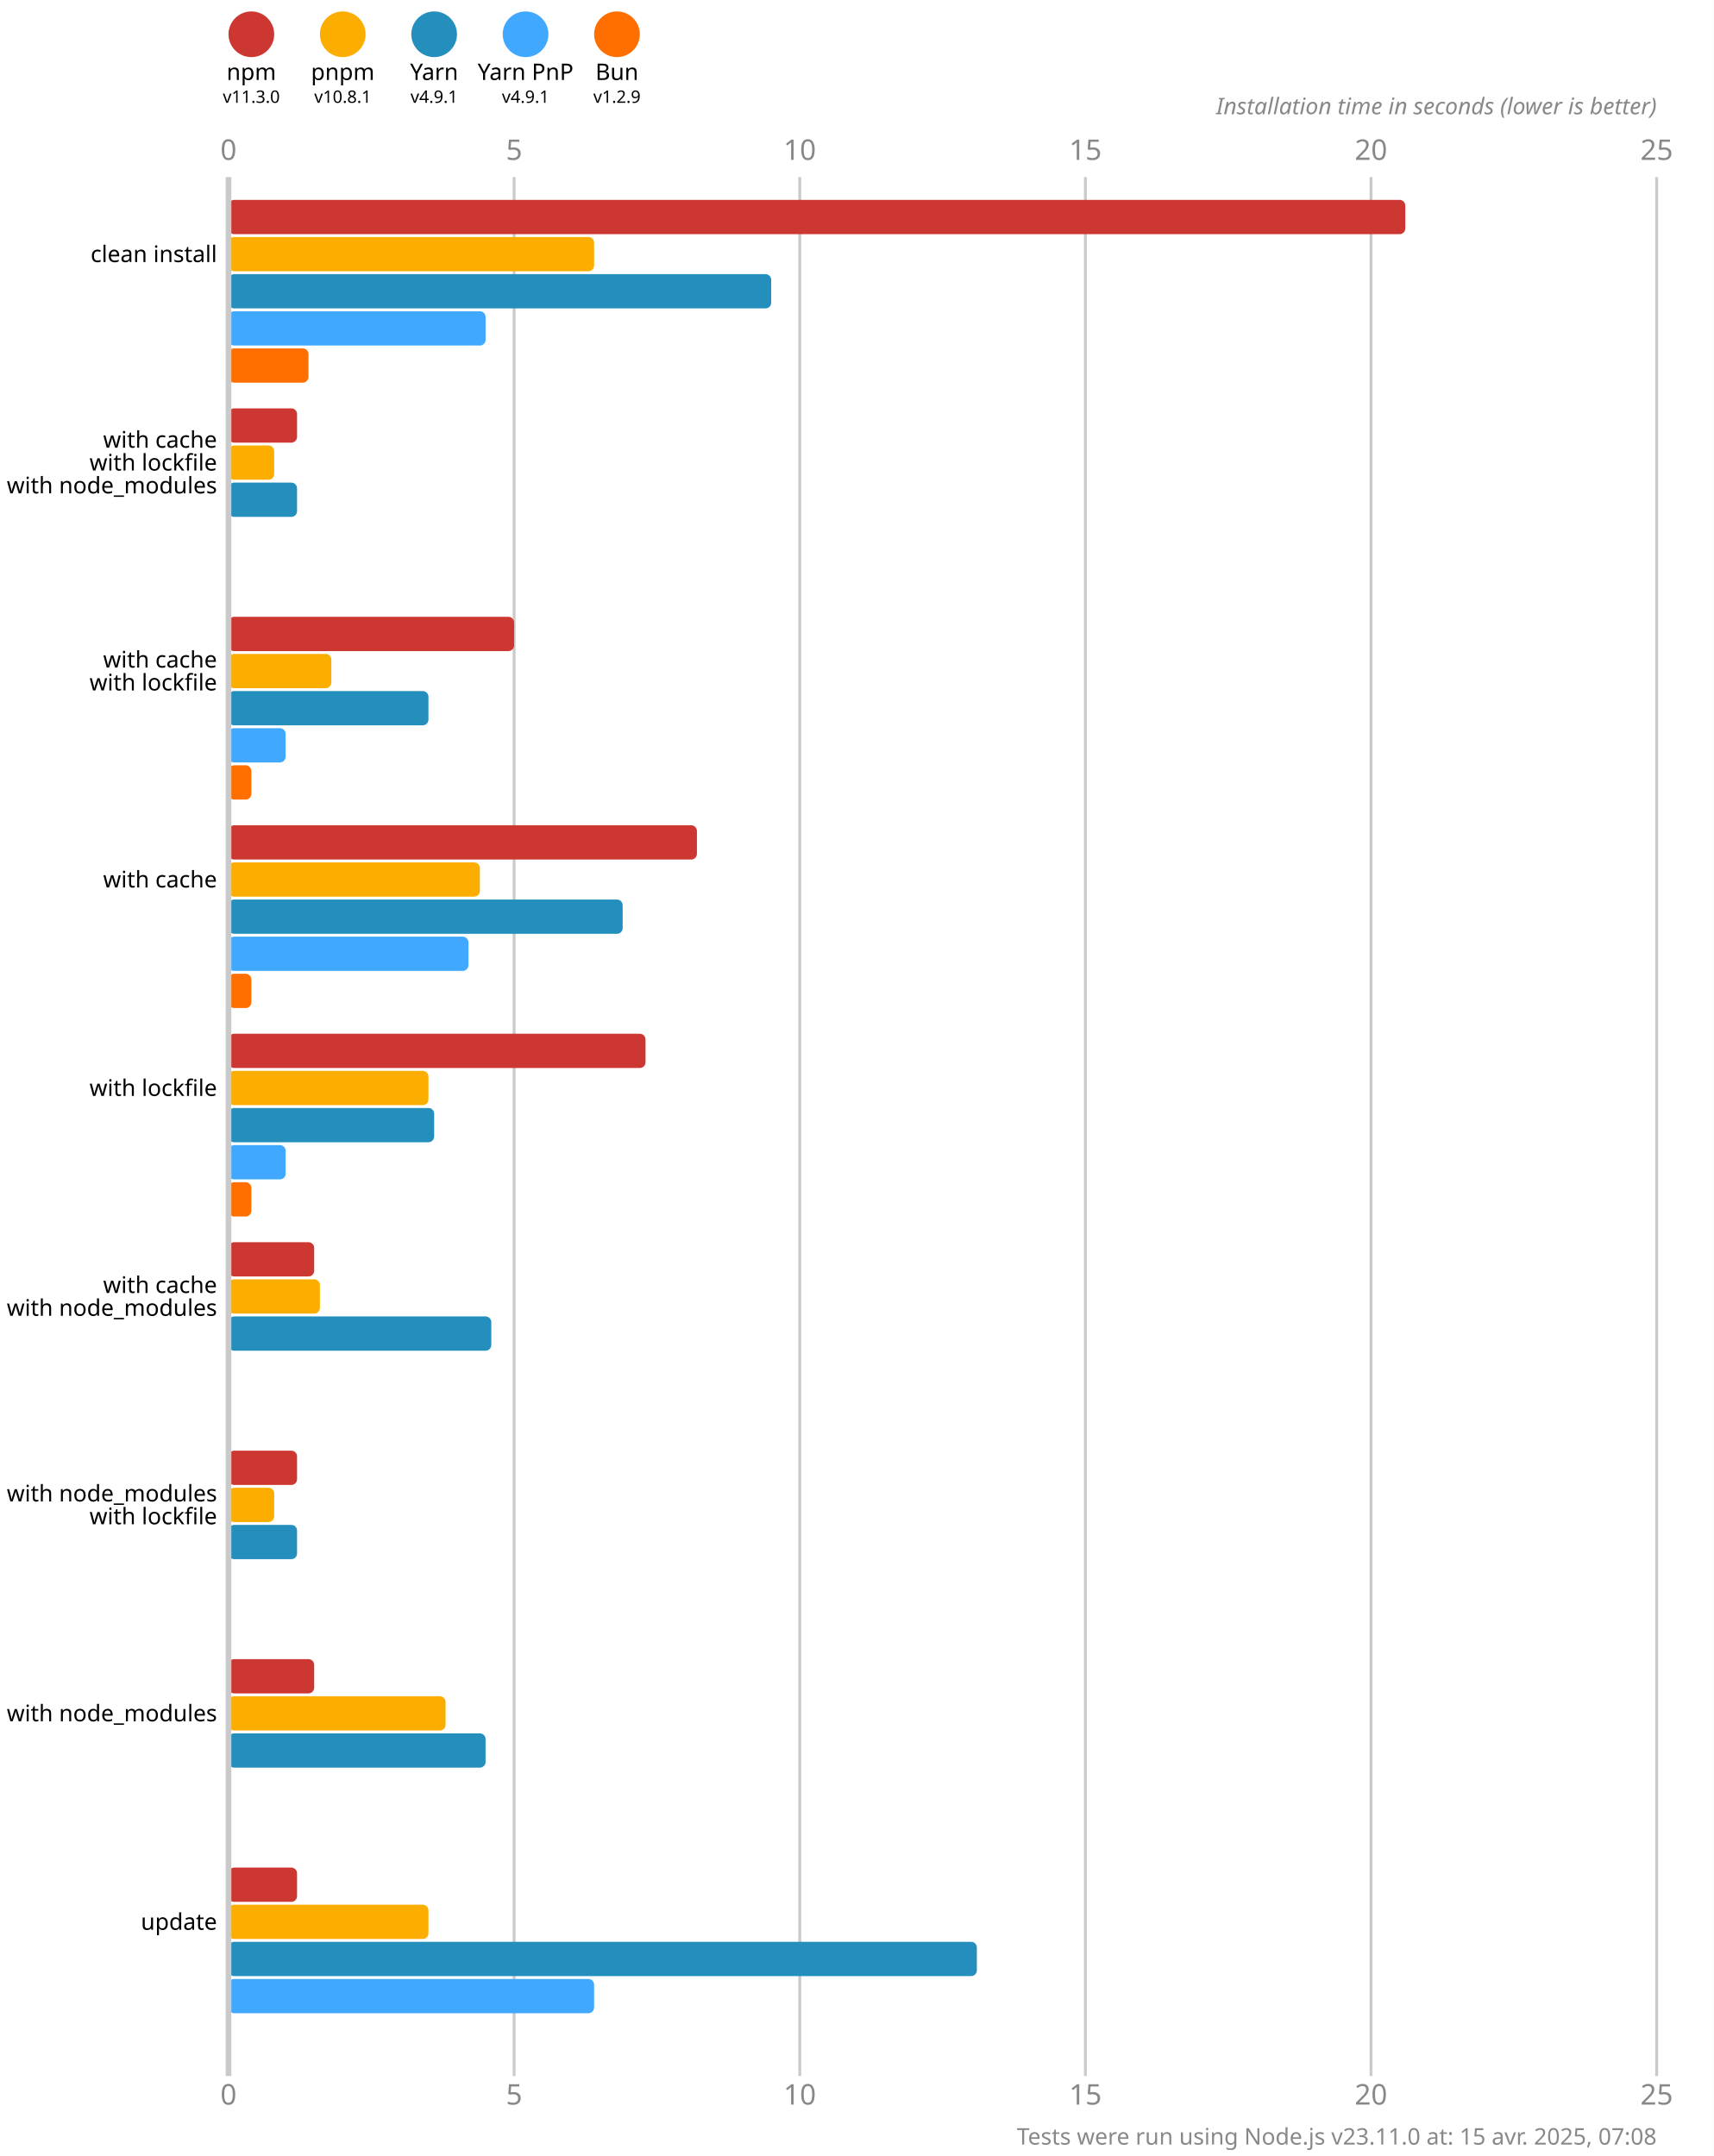
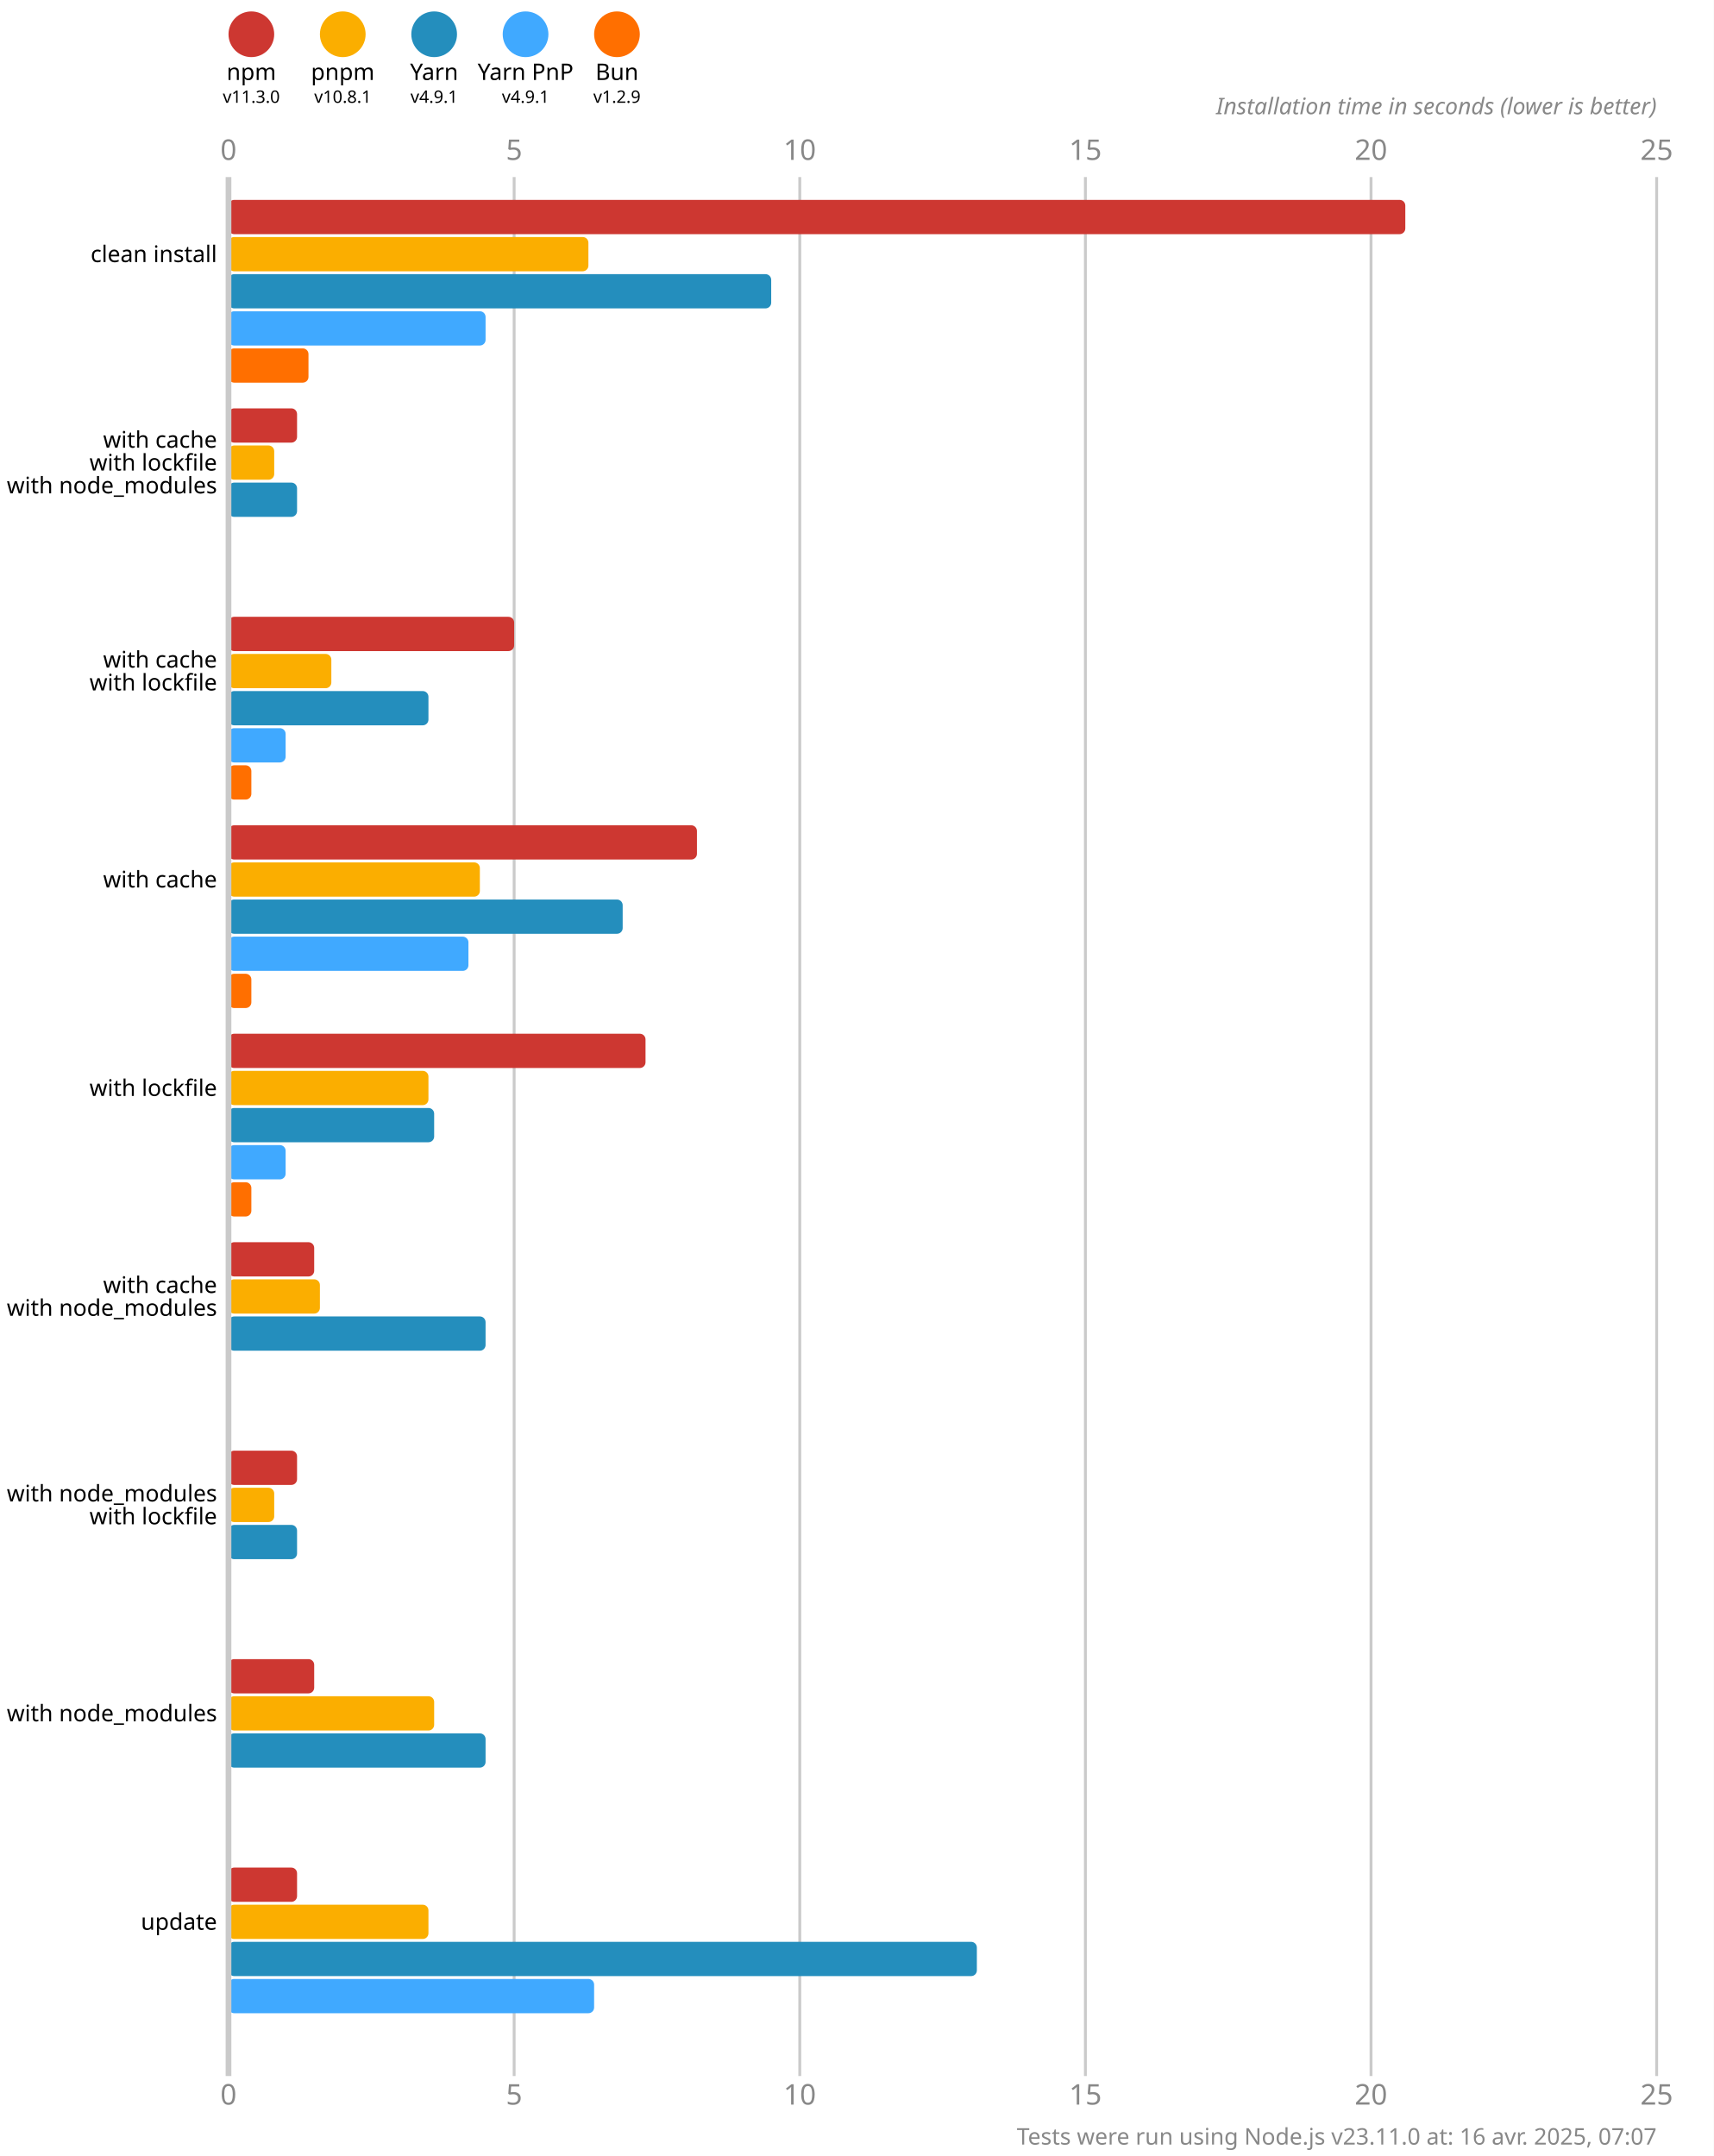
<svg xmlns="http://www.w3.org/2000/svg" version="1.1" viewBox="0 0 300 377.5">
  <style>
    .font { font-family: sans-serif; }
    .s3 { font-size: 3px; }
    .s4 { font-size: 4px; }
    .s5 { font-size: 5px; }
    .line { stroke: #cacaca; }
    .width { stroke-width: 0.5; }
    .text { fill: #888; }
  </style>
  <rect x="0" y="0" width="300" height="377.5" fill="#fff" />
  <circle cx="44" cy="6" r="4" fill="#cd3731" />
  <text x="44" y="14" class="font s4" text-anchor="middle">npm</text>
  <text x="44" y="18" class="font s3" text-anchor="middle">v11.3.0</text>
  <circle cx="60" cy="6" r="4" fill="#fbae00" />
  <text x="60" y="14" class="font s4" text-anchor="middle">pnpm</text>
  <text x="60" y="18" class="font s3" text-anchor="middle">v10.8.1</text>
  <circle cx="76" cy="6" r="4" fill="#248ebd" />
  <text x="76" y="14" class="font s4" text-anchor="middle">Yarn</text>
  <text x="76" y="18" class="font s3" text-anchor="middle">v4.9.1</text>
  <circle cx="92" cy="6" r="4" fill="#40a9ff" />
  <text x="92" y="14" class="font s4" text-anchor="middle">Yarn PnP</text>
  <text x="92" y="18" class="font s3" text-anchor="middle">v4.9.1</text>
  <circle cx="108" cy="6" r="4" fill="#ff6f00" />
  <text x="108" y="14" class="font s4" text-anchor="middle">Bun</text>
  <text x="108" y="18" class="font s3" text-anchor="middle">v1.2.9</text>
  <text x="40" y="28" class="font s5 text" text-anchor="middle">0</text>
  <text x="40" y="368.5" class="font s5 text" text-anchor="middle">0</text>
  <line x1="90" y1="31" x2="90" y2="363.5" class="line width" />
  <text x="90" y="28" class="font s5 text" text-anchor="middle">5</text>
  <text x="90" y="368.5" class="font s5 text" text-anchor="middle">5</text>
  <line x1="140" y1="31" x2="140" y2="363.5" class="line width" />
  <text x="140" y="28" class="font s5 text" text-anchor="middle">10</text>
  <text x="140" y="368.5" class="font s5 text" text-anchor="middle">10</text>
  <line x1="190" y1="31" x2="190" y2="363.5" class="line width" />
  <text x="190" y="28" class="font s5 text" text-anchor="middle">15</text>
  <text x="190" y="368.5" class="font s5 text" text-anchor="middle">15</text>
  <line x1="240" y1="31" x2="240" y2="363.5" class="line width" />
  <text x="240" y="28" class="font s5 text" text-anchor="middle">20</text>
  <text x="240" y="368.5" class="font s5 text" text-anchor="middle">20</text>
  <line x1="290" y1="31" x2="290" y2="363.5" class="line width" />
  <text x="290" y="28" class="font s5 text" text-anchor="middle">25</text>
  <text x="290" y="368.5" class="font s5 text" text-anchor="middle">25</text>
  <text x="290" y="20" class="font s4 text" font-style="italic" text-anchor="end">Installation time in seconds (lower is better)</text>
  <rect x="40" y="35" width="206" height="6" fill="#cd3731" rx="1" ry="1" />
-   <rect x="40" y="41.5" width="64" height="6" fill="#fbae00" rx="1" ry="1" />
+   <rect x="40" y="41.5" width="63" height="6" fill="#fbae00" rx="1" ry="1" />
  <rect x="40" y="48" width="95" height="6" fill="#248ebd" rx="1" ry="1" />
  <rect x="40" y="54.5" width="45" height="6" fill="#40a9ff" rx="1" ry="1" />
  <rect x="40" y="61" width="14" height="6" fill="#ff6f00" rx="1" ry="1" />
  <rect x="40" y="71.5" width="12" height="6" fill="#cd3731" rx="1" ry="1" />
  <rect x="40" y="78" width="8" height="6" fill="#fbae00" rx="1" ry="1" />
  <rect x="40" y="84.5" width="12" height="6" fill="#248ebd" rx="1" ry="1" />
  <rect x="40" y="91" width="0" height="6" fill="#40a9ff" rx="1" ry="1" />
  <rect x="40" y="97.5" width="0" height="6" fill="#ff6f00" rx="1" ry="1" />
  <rect x="40" y="108" width="50" height="6" fill="#cd3731" rx="1" ry="1" />
  <rect x="40" y="114.5" width="18" height="6" fill="#fbae00" rx="1" ry="1" />
  <rect x="40" y="121" width="35" height="6" fill="#248ebd" rx="1" ry="1" />
  <rect x="40" y="127.5" width="10" height="6" fill="#40a9ff" rx="1" ry="1" />
  <rect x="40" y="134" width="4" height="6" fill="#ff6f00" rx="1" ry="1" />
  <rect x="40" y="144.5" width="82" height="6" fill="#cd3731" rx="1" ry="1" />
  <rect x="40" y="151" width="44" height="6" fill="#fbae00" rx="1" ry="1" />
  <rect x="40" y="157.5" width="69" height="6" fill="#248ebd" rx="1" ry="1" />
  <rect x="40" y="164" width="42" height="6" fill="#40a9ff" rx="1" ry="1" />
  <rect x="40" y="170.5" width="4" height="6" fill="#ff6f00" rx="1" ry="1" />
  <rect x="40" y="181" width="73" height="6" fill="#cd3731" rx="1" ry="1" />
  <rect x="40" y="187.5" width="35" height="6" fill="#fbae00" rx="1" ry="1" />
  <rect x="40" y="194" width="36" height="6" fill="#248ebd" rx="1" ry="1" />
  <rect x="40" y="200.5" width="10" height="6" fill="#40a9ff" rx="1" ry="1" />
  <rect x="40" y="207" width="4" height="6" fill="#ff6f00" rx="1" ry="1" />
  <rect x="40" y="217.5" width="15" height="6" fill="#cd3731" rx="1" ry="1" />
  <rect x="40" y="224" width="16" height="6" fill="#fbae00" rx="1" ry="1" />
-   <rect x="40" y="230.5" width="46" height="6" fill="#248ebd" rx="1" ry="1" />
+   <rect x="40" y="230.5" width="45" height="6" fill="#248ebd" rx="1" ry="1" />
  <rect x="40" y="237" width="0" height="6" fill="#40a9ff" rx="1" ry="1" />
  <rect x="40" y="243.5" width="0" height="6" fill="#ff6f00" rx="1" ry="1" />
  <rect x="40" y="254" width="12" height="6" fill="#cd3731" rx="1" ry="1" />
  <rect x="40" y="260.5" width="8" height="6" fill="#fbae00" rx="1" ry="1" />
  <rect x="40" y="267" width="12" height="6" fill="#248ebd" rx="1" ry="1" />
  <rect x="40" y="273.5" width="0" height="6" fill="#40a9ff" rx="1" ry="1" />
  <rect x="40" y="280" width="0" height="6" fill="#ff6f00" rx="1" ry="1" />
  <rect x="40" y="290.5" width="15" height="6" fill="#cd3731" rx="1" ry="1" />
-   <rect x="40" y="297" width="38" height="6" fill="#fbae00" rx="1" ry="1" />
+   <rect x="40" y="297" width="36" height="6" fill="#fbae00" rx="1" ry="1" />
  <rect x="40" y="303.5" width="45" height="6" fill="#248ebd" rx="1" ry="1" />
  <rect x="40" y="310" width="0" height="6" fill="#40a9ff" rx="1" ry="1" />
  <rect x="40" y="316.5" width="0" height="6" fill="#ff6f00" rx="1" ry="1" />
  <rect x="40" y="327" width="12" height="6" fill="#cd3731" rx="1" ry="1" />
  <rect x="40" y="333.5" width="35" height="6" fill="#fbae00" rx="1" ry="1" />
  <rect x="40" y="340" width="131" height="6" fill="#248ebd" rx="1" ry="1" />
  <rect x="40" y="346.5" width="64" height="6" fill="#40a9ff" rx="1" ry="1" />
  <rect x="40" y="353" width="0" height="6" fill="#ff6f00" rx="1" ry="1" />
  <line x1="40" y1="31" x2="40" y2="363.5" class="line" />
  <text x="38" y="44.5" class="font s4" dominant-baseline="middle" text-anchor="end">clean install</text>
  <text x="38" y="77" class="font s4" dominant-baseline="middle" text-anchor="end">with cache</text>
  <text x="38" y="81" class="font s4" dominant-baseline="middle" text-anchor="end">with lockfile</text>
  <text x="38" y="85" class="font s4" dominant-baseline="middle" text-anchor="end">with node_modules</text>
  <text x="38" y="115.5" class="font s4" dominant-baseline="middle" text-anchor="end">with cache</text>
  <text x="38" y="119.5" class="font s4" dominant-baseline="middle" text-anchor="end">with lockfile</text>
  <text x="38" y="154" class="font s4" dominant-baseline="middle" text-anchor="end">with cache</text>
  <text x="38" y="190.5" class="font s4" dominant-baseline="middle" text-anchor="end">with lockfile</text>
  <text x="38" y="225" class="font s4" dominant-baseline="middle" text-anchor="end">with cache</text>
  <text x="38" y="229" class="font s4" dominant-baseline="middle" text-anchor="end">with node_modules</text>
  <text x="38" y="261.5" class="font s4" dominant-baseline="middle" text-anchor="end">with node_modules</text>
  <text x="38" y="265.5" class="font s4" dominant-baseline="middle" text-anchor="end">with lockfile</text>
  <text x="38" y="300" class="font s4" dominant-baseline="middle" text-anchor="end">with node_modules</text>
  <text x="38" y="336.5" class="font s4" dominant-baseline="middle" text-anchor="end">update</text>
-   <text x="290" y="375.5" class="font s4 text" text-anchor="end">Tests were run using Node.js v23.11.0 at: 15 avr. 2025, 07:08</text>
+   <text x="290" y="375.5" class="font s4 text" text-anchor="end">Tests were run using Node.js v23.11.0 at: 16 avr. 2025, 07:07</text>
</svg>
